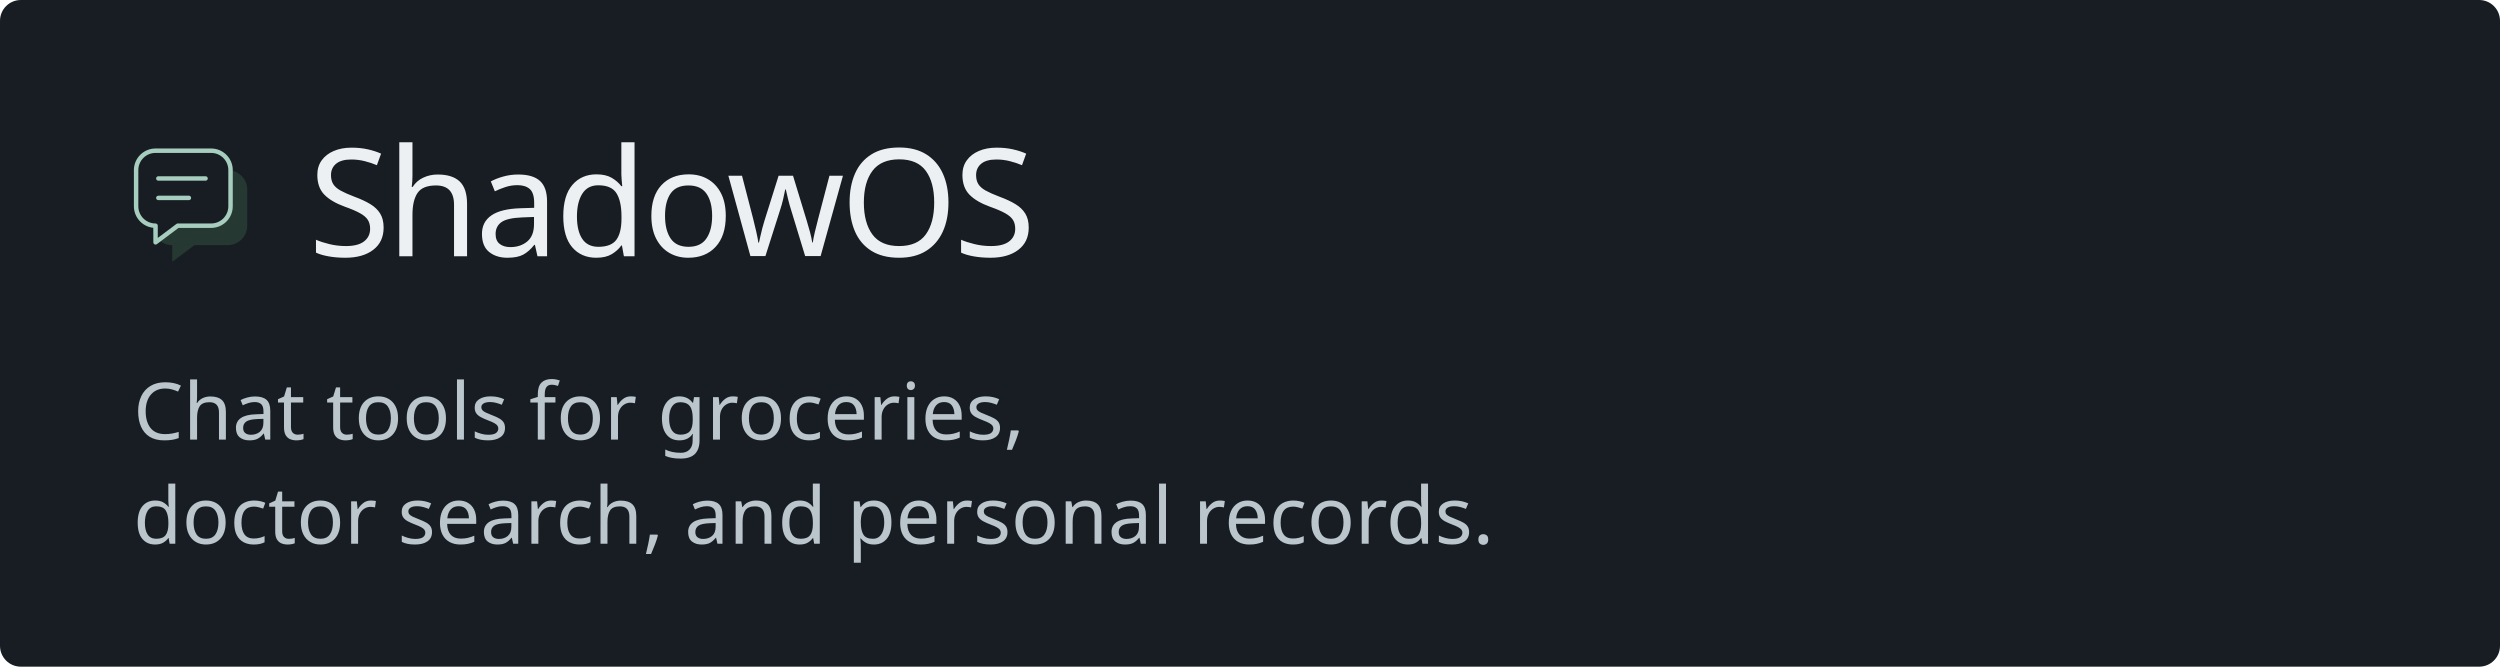
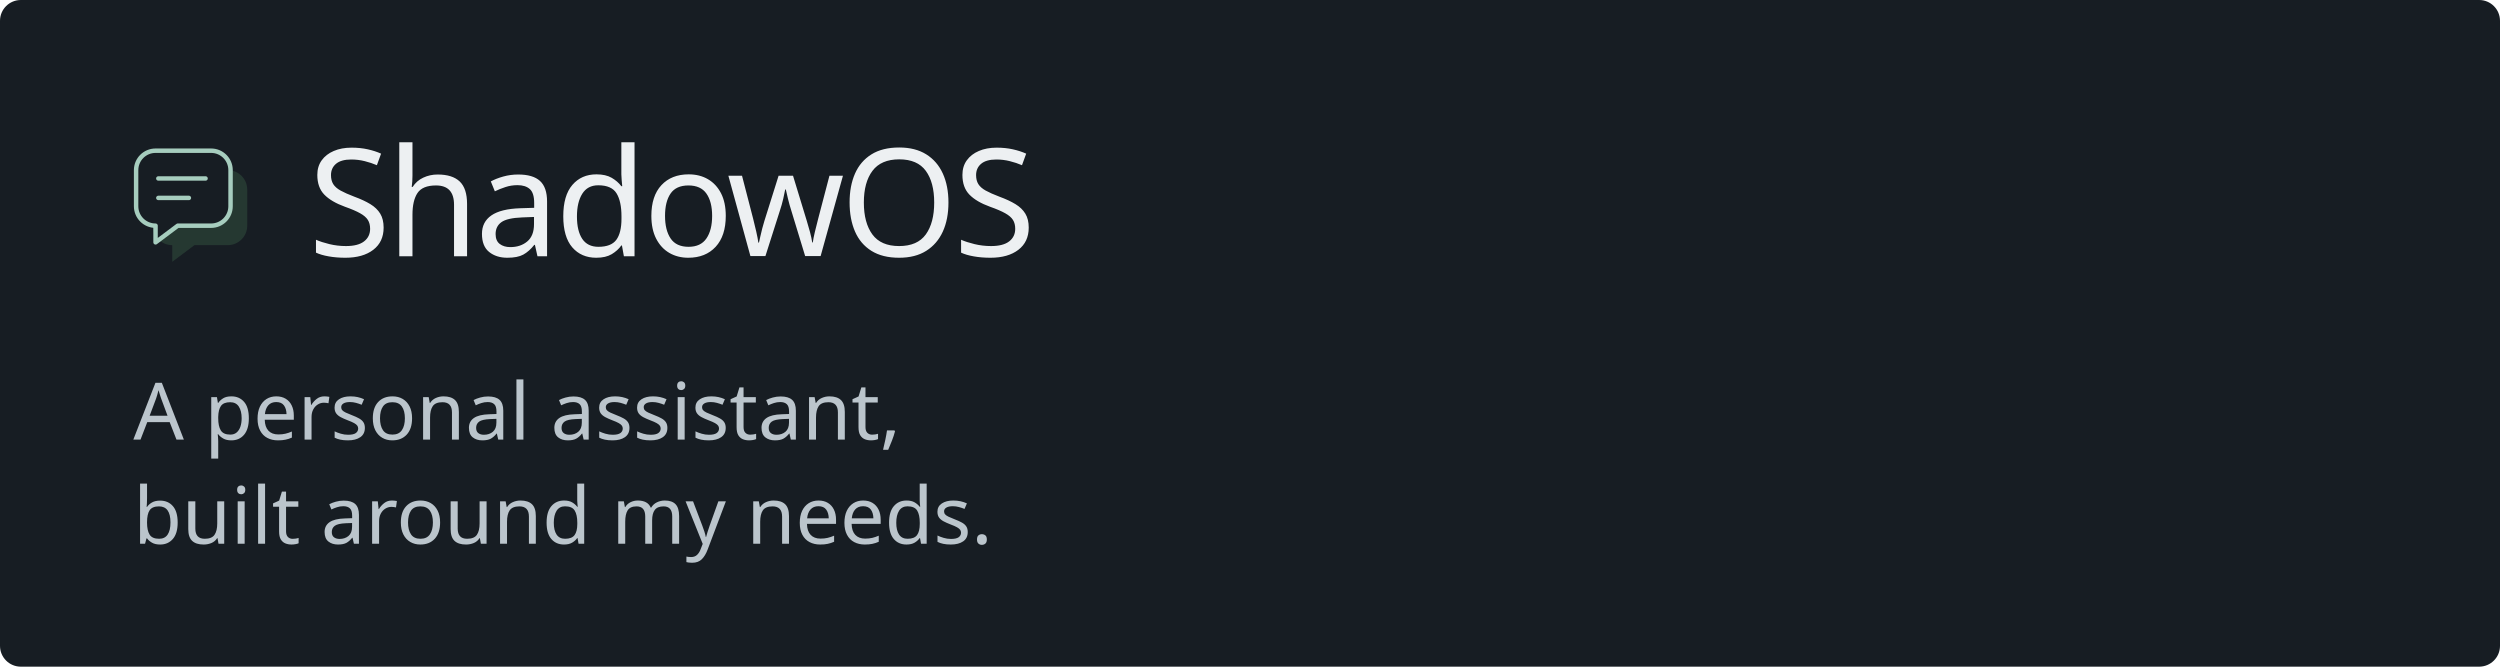
<svg xmlns="http://www.w3.org/2000/svg" width="1200" height="320" viewBox="0 0 1200 320" role="img" aria-labelledby="title desc">
  <rect width="1200" height="320" rx="10" fill="#171D23" />
  <g transform="translate(60 67) scale(1.333333)">
    <path d="M17 11h20a7 7 0 0 1 7 7v13a7 7 0 0 1-7 7H25l-8 6v-6a7 7 0 0 1-7-7V18a7 7 0 0 1 7-7Z" fill="#253831" />
    <path d="M11 4h20a7 7 0 0 1 7 7v13a7 7 0 0 1-7 7H19l-8 6v-6a7 7 0 0 1-7-7V11a7 7 0 0 1 7-7Z" fill="#171D23" stroke="#A6CDBE" stroke-width="1.6" stroke-linejoin="round" />
    <path d="M12 14h17M12 21h11" stroke="#A6CDBE" stroke-width="1.6" stroke-linecap="round" />
  </g>
  <g font-family="Geist">
    <text x="148" y="123" font-size="72" font-weight="500" letter-spacing="-2" fill="#EDF0F2">ShadowOS</text>
-     <text x="64" y="211" font-size="38" font-weight="400" fill="#BBC5CC">Chat tools for groceries,</text>
-     <text x="64" y="261" font-size="38" font-weight="400" fill="#BBC5CC">doctor search, and personal records.</text>
+     <text x="64" y="211" font-size="38" font-weight="400" fill="#BBC5CC">A personal assistant,</text>
+     <text x="64" y="261" font-size="38" font-weight="400" fill="#BBC5CC">built around my needs.</text>
  </g>
</svg>
